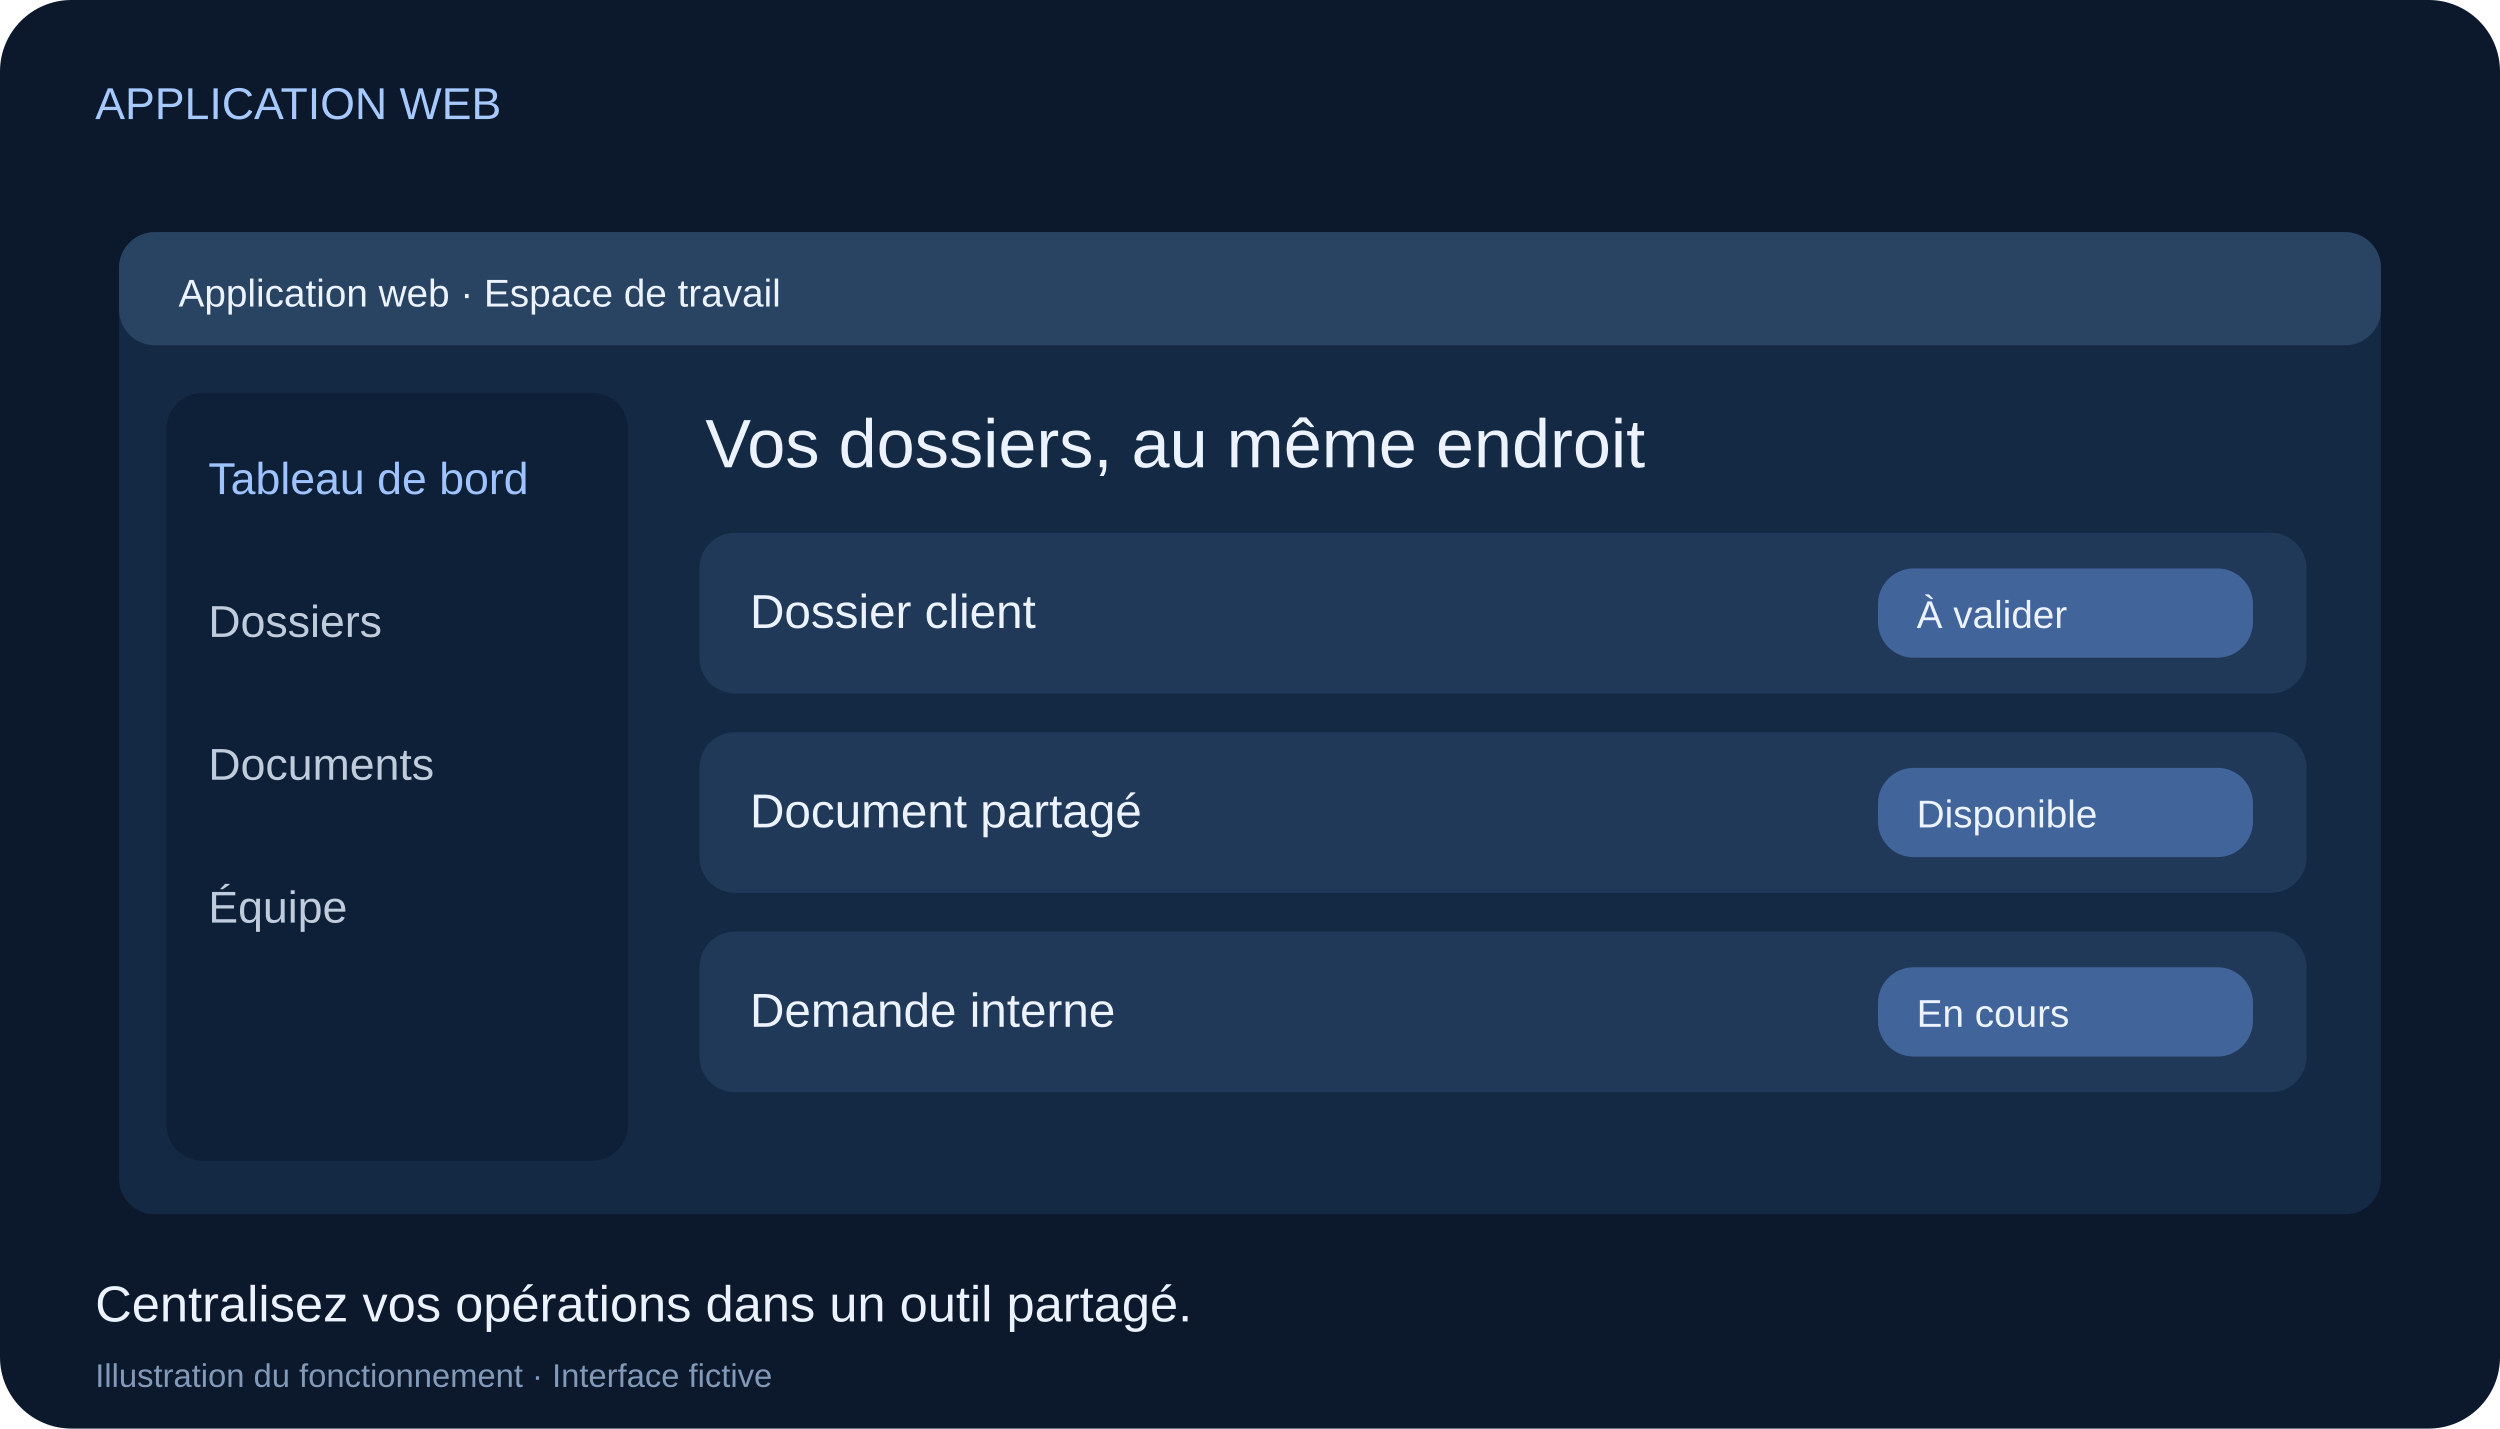
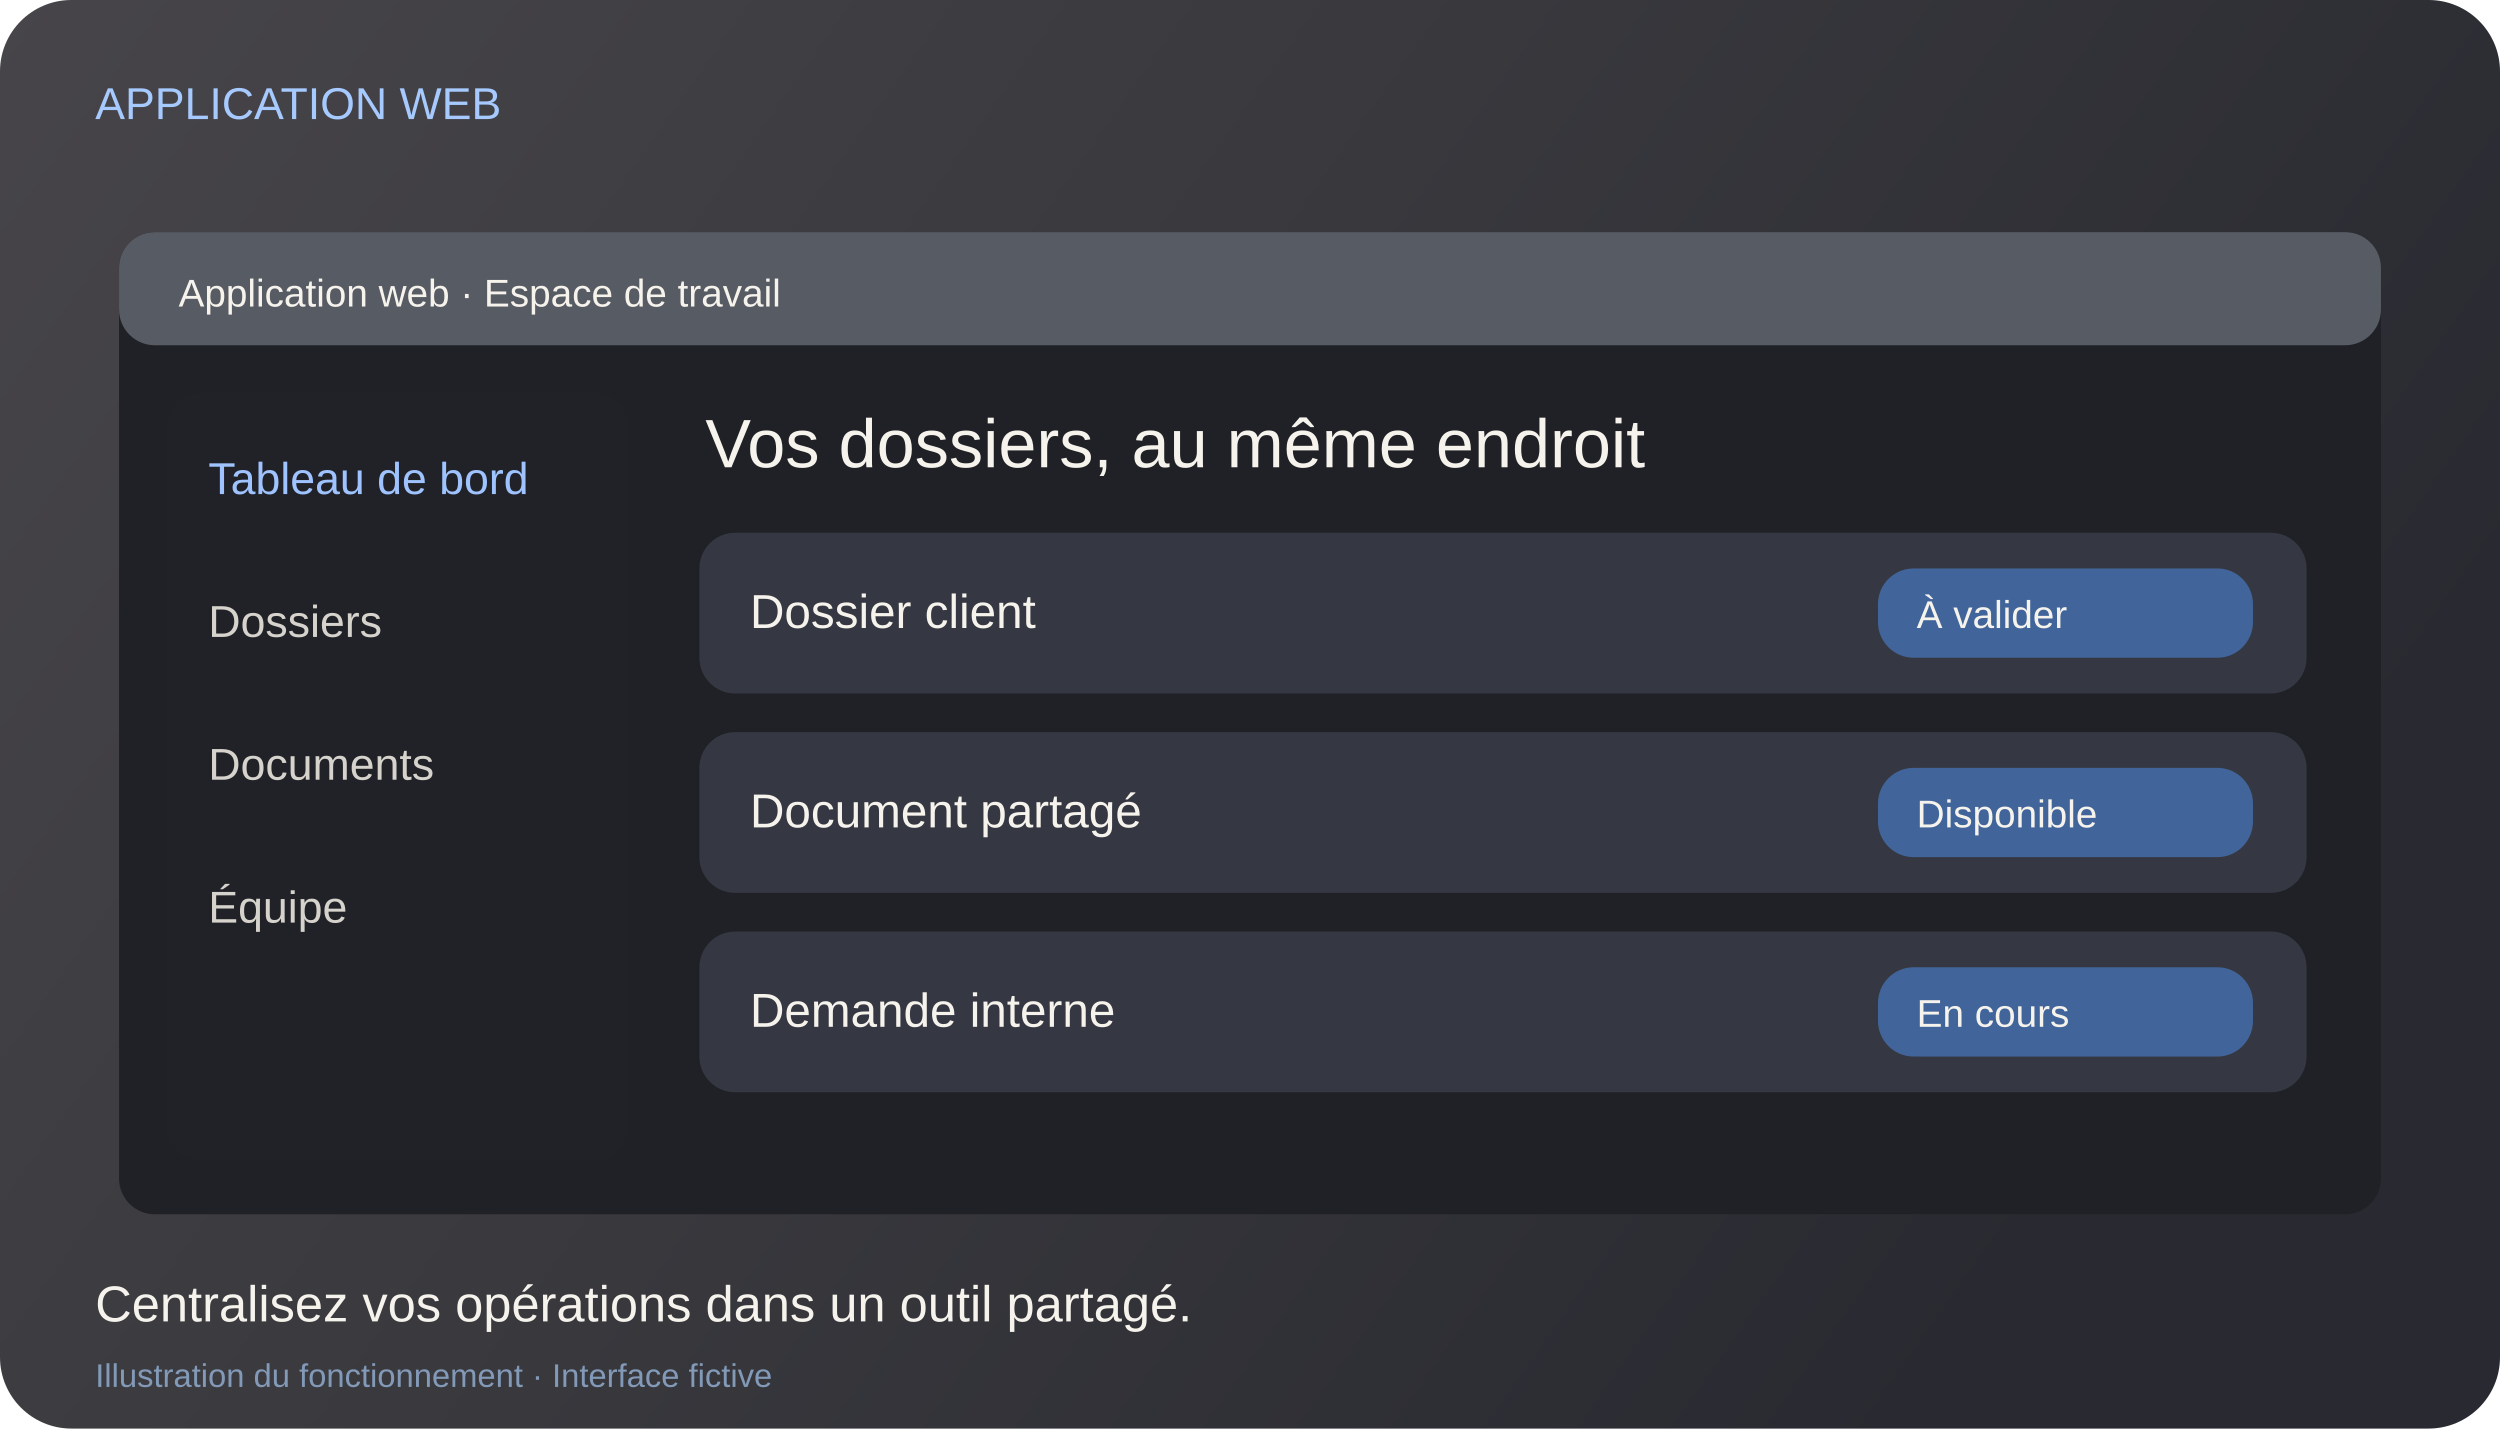
<svg xmlns="http://www.w3.org/2000/svg" width="840" height="480" viewBox="0 0 840 480">
-   <rect width="840" height="480" rx="24" fill="#0c192d" />
+   <defs>
+     <linearGradient id="studio" x2="1" y2=".4" gradientUnits="objectBoundingBox">
+       <stop stop-color="#474549" />
+       <stop offset=".52" stop-color="#38383d" />
+       <stop offset="1" stop-color="#292a31" />
+     </linearGradient>
+   </defs>
+   <rect width="840" height="480" rx="24" fill="url(#studio)" />
  <g font-family="Arial,sans-serif">
    <text x="32" y="40" fill="#a6caff" font-size="15">APPLICATION WEB</text>
-     <rect x="40" y="78" width="760" height="330" rx="12" fill="#142944" />
-     <rect x="40" y="78" width="760" height="38" rx="12" fill="#284462" />
-     <text x="60" y="103" fill="#ecf3ff" font-size="13">Application web · Espace de travail</text>
-     <rect x="56" y="132" width="155" height="258" rx="12" fill="#0d2038" />
+     <rect x="40" y="78" width="760" height="330" rx="12" fill="#202126" />
+     <rect x="40" y="78" width="760" height="38" rx="12" fill="#575b63" />
+     <text x="60" y="103" fill="#f6f3ed" font-size="13">Application web · Espace de travail</text>
+     <rect x="56" y="132" width="155" height="258" rx="12" fill="#212228" />
    <text x="70" y="166" fill="#9fc3ff" font-size="15">Tableau de bord</text>
-     <text x="70" y="214" fill="#c0ccdb" font-size="15">Dossiers</text>
-     <text x="70" y="262" fill="#c0ccdb" font-size="15">Documents</text>
-     <text x="70" y="310" fill="#c0ccdb" font-size="15">Équipe</text>
-     <text x="237" y="157" fill="#ecf3ff" font-size="23">Vos dossiers, au même endroit</text>
-     <rect x="235" y="179" width="540" height="54" rx="12" fill="#203959" />
-     <text x="252" y="211" fill="#ecf3ff" font-size="16">Dossier client</text>
+     <text x="70" y="214" fill="#d6d2cc" font-size="15">Dossiers</text>
+     <text x="70" y="262" fill="#d6d2cc" font-size="15">Documents</text>
+     <text x="70" y="310" fill="#d6d2cc" font-size="15">Équipe</text>
+     <text x="237" y="157" fill="#f6f3ed" font-size="23">Vos dossiers, au même endroit</text>
+     <rect x="235" y="179" width="540" height="54" rx="12" fill="#353842" />
+     <text x="252" y="211" fill="#f6f3ed" font-size="16">Dossier client</text>
    <rect x="631" y="191" width="126" height="30" rx="12" fill="#41659a" />
-     <text x="644" y="211" fill="#ecf3ff" font-size="13">À valider</text>
-     <rect x="235" y="246" width="540" height="54" rx="12" fill="#203959" />
-     <text x="252" y="278" fill="#ecf3ff" font-size="16">Document partagé</text>
+     <text x="644" y="211" fill="#f6f3ed" font-size="13">À valider</text>
+     <rect x="235" y="246" width="540" height="54" rx="12" fill="#353842" />
+     <text x="252" y="278" fill="#f6f3ed" font-size="16">Document partagé</text>
    <rect x="631" y="258" width="126" height="30" rx="12" fill="#41659a" />
-     <text x="644" y="278" fill="#ecf3ff" font-size="13">Disponible</text>
-     <rect x="235" y="313" width="540" height="54" rx="12" fill="#203959" />
-     <text x="252" y="345" fill="#ecf3ff" font-size="16">Demande interne</text>
+     <text x="644" y="278" fill="#f6f3ed" font-size="13">Disponible</text>
+     <rect x="235" y="313" width="540" height="54" rx="12" fill="#353842" />
+     <text x="252" y="345" fill="#f6f3ed" font-size="16">Demande interne</text>
    <rect x="631" y="325" width="126" height="30" rx="12" fill="#41659a" />
-     <text x="644" y="345" fill="#ecf3ff" font-size="13">En cours</text>
-     <text x="32" y="444" fill="#ecf3ff" font-size="17">Centralisez vos opérations dans un outil partagé.</text>
+     <text x="644" y="345" fill="#f6f3ed" font-size="13">En cours</text>
+     <text x="32" y="444" fill="#f6f3ed" font-size="17">Centralisez vos opérations dans un outil partagé.</text>
    <text x="32" y="466" fill="#829ab7" font-size="11">Illustration du fonctionnement · Interface fictive</text>
  </g>
</svg>
